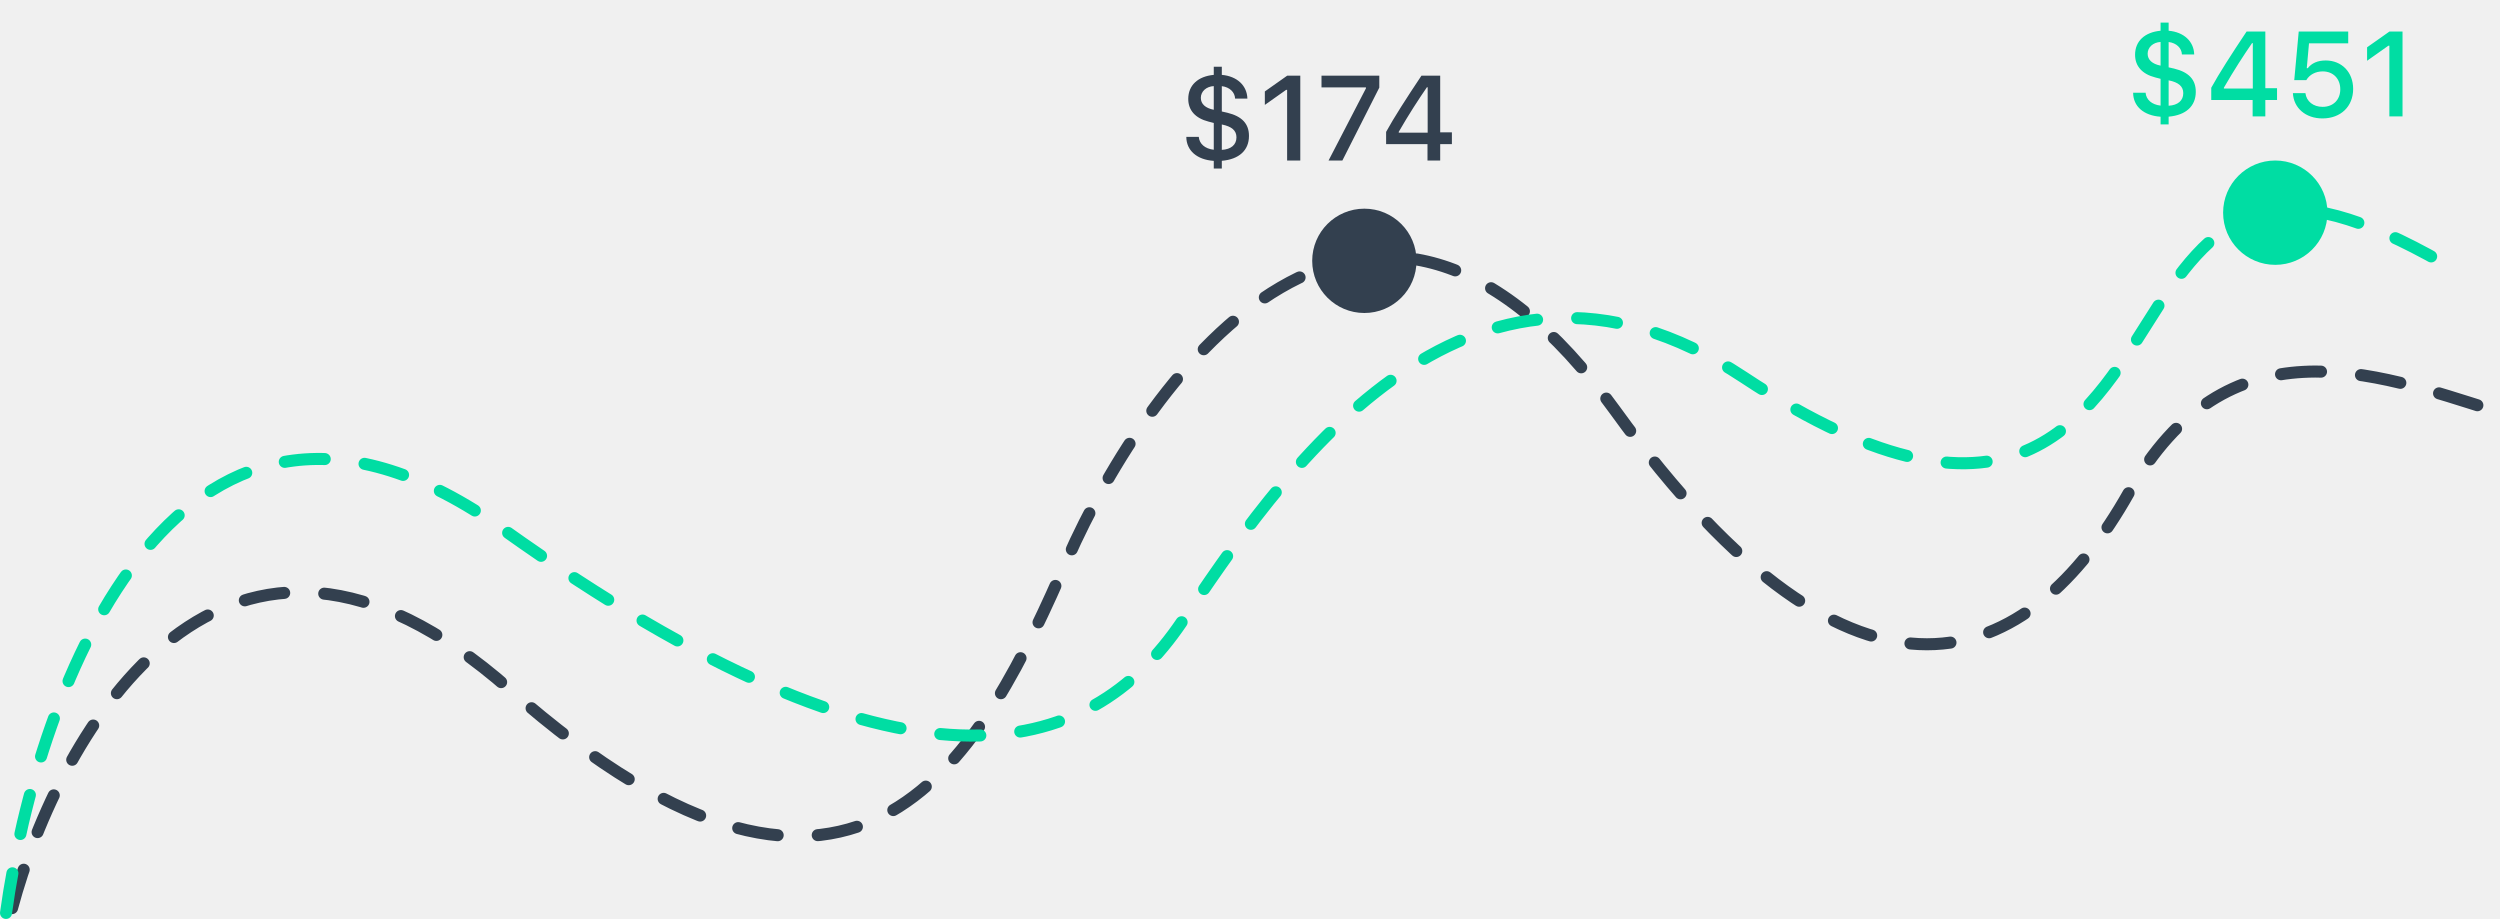
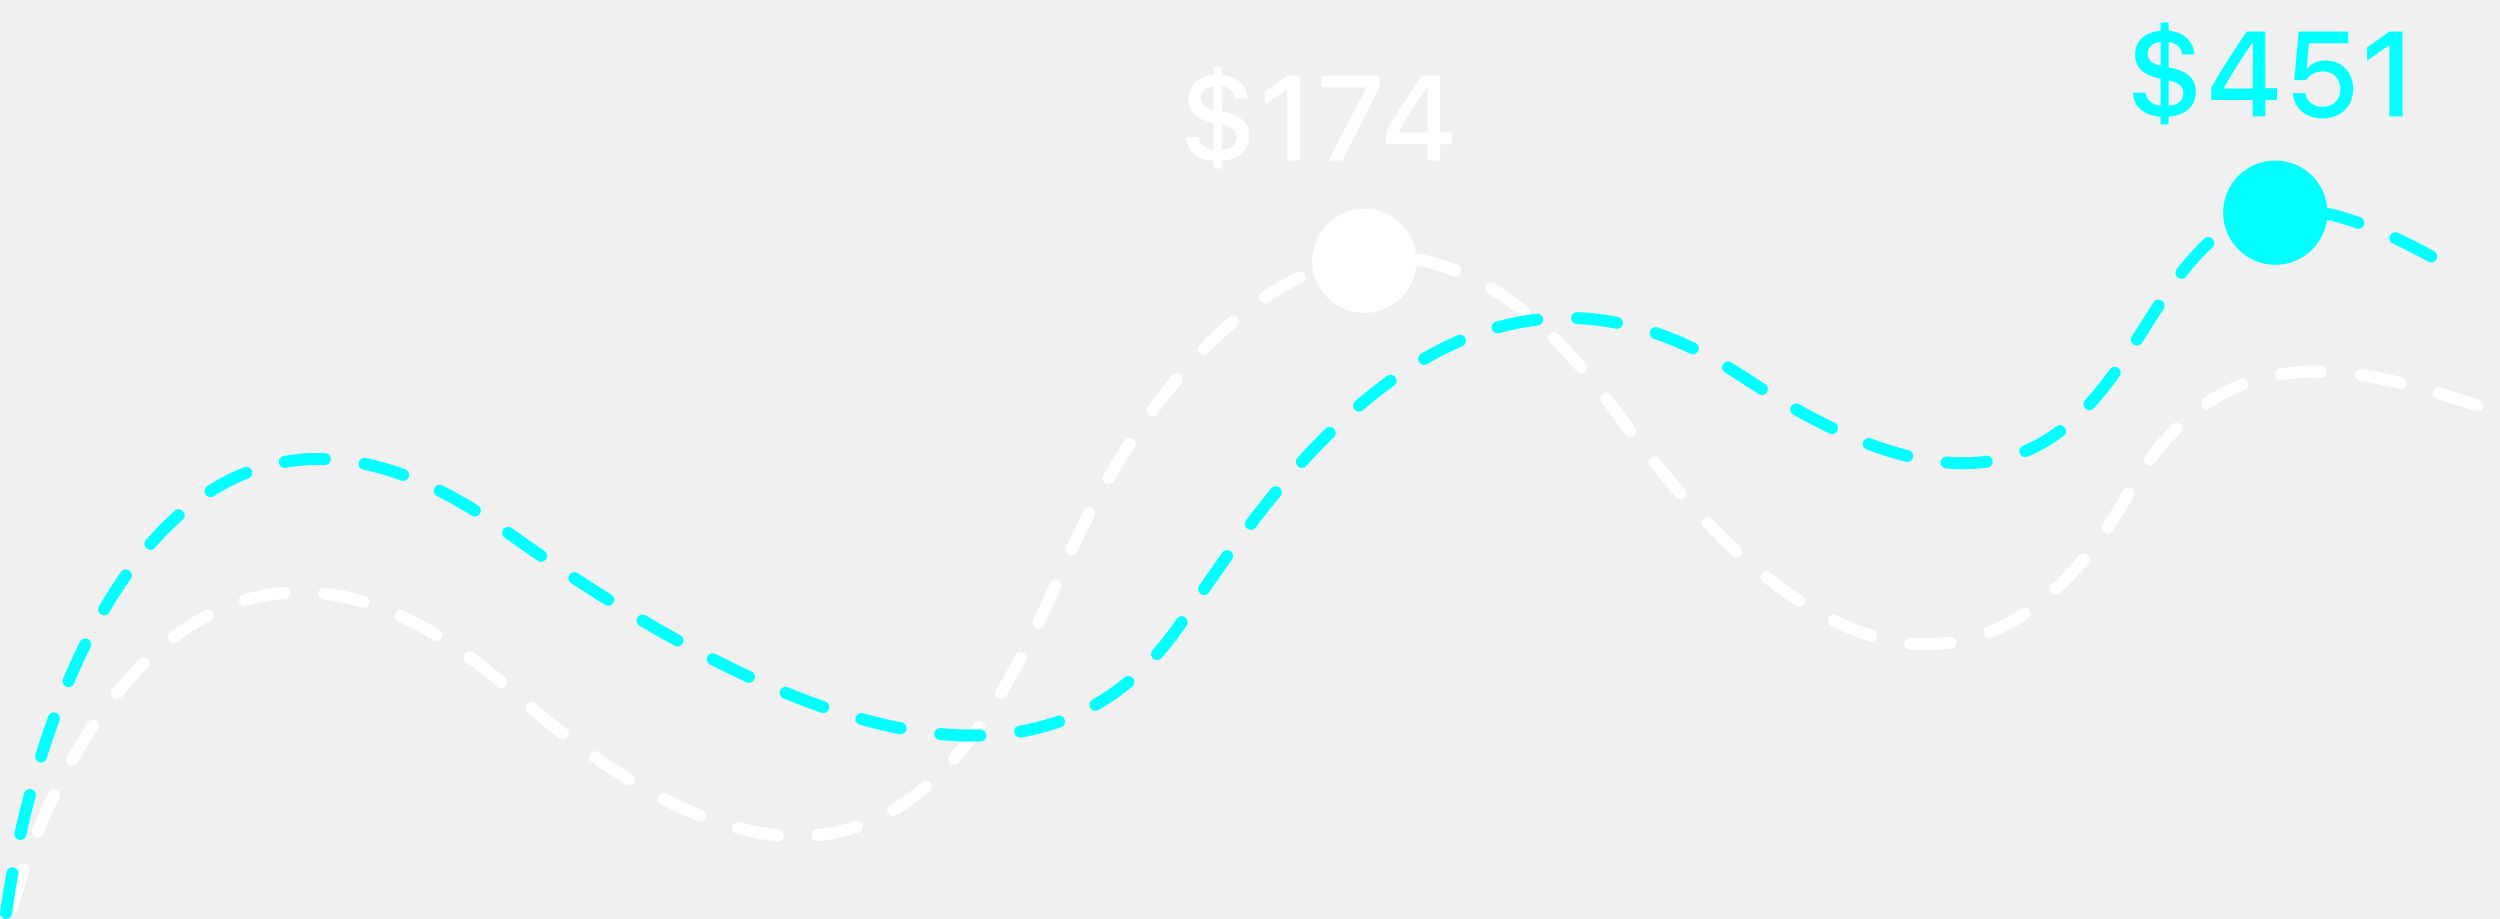
<svg xmlns="http://www.w3.org/2000/svg" width="623" height="229" viewBox="0 0 623 229" fill="none">
-   <path d="M3 226.303C14.833 182.137 56.2 109.403 127 171.803C215.5 249.803 245.5 185.803 266 139.303C286.5 92.803 341.5 17.803 402.5 102.303C463.5 186.803 506 166.303 530.5 122.803C555 79.303 591.5 92.803 621.5 102.303" stroke="#33404F" stroke-width="3" stroke-linecap="round" stroke-dasharray="10 10" />
-   <path d="M1.5 227.5C9.167 171.667 44.7 74.4 125.5 132C226.5 204 271.5 189 294.5 155C317.5 121 365 48 434.5 94C504 140 521.5 101.5 538 76C554.5 50.5 569.5 42 613 68" stroke="#00DDA3" stroke-width="3" stroke-linecap="round" stroke-dasharray="10 10" />
-   <circle cx="340" cy="65" r="13" fill="#33404F" />
-   <circle cx="567" cy="53" r="13" fill="#00DDA3" />
-   <path d="M304.477 41.992V40.073C308.769 39.707 311.244 37.466 311.244 33.877C311.244 30.845 309.516 28.984 305.839 28.091L304.477 27.783V21.47C306.41 21.704 307.729 22.964 307.787 24.575H310.849C310.761 21.309 308.271 18.994 304.477 18.657V16.636H302.47V18.657C298.515 19.023 296.112 21.265 296.112 24.648C296.112 27.505 297.899 29.468 301.166 30.303L302.47 30.64V37.319C300.287 37.07 298.881 35.855 298.734 34.111H295.629C295.644 37.51 298.28 39.81 302.47 40.088V41.992H304.477ZM308.124 34.214C308.124 36.074 306.791 37.217 304.477 37.349V31.02C306.967 31.519 308.124 32.529 308.124 34.214ZM299.247 24.385C299.247 22.788 300.595 21.558 302.47 21.455V27.358C300.36 26.934 299.247 25.894 299.247 24.385ZM320.751 40H324.032V18.862H320.766L315.199 22.788V26.143L320.502 22.393H320.751V40ZM331.078 40H334.521L343.72 21.836V18.862H329.32V21.777H340.395V22.012L331.078 40ZM355.731 40H358.896V35.913H361.811V32.983H358.896V18.862H354.223C350.458 24.502 347.309 29.409 345.419 32.866V35.913H355.731V40ZM348.568 32.852C351.059 28.53 353.49 24.78 355.585 21.748H355.775V33.057H348.568V32.852Z" fill="#33404F" />
-   <path d="M540.424 30.992V29.073C544.716 28.707 547.191 26.466 547.191 22.877C547.191 19.845 545.463 17.984 541.786 17.091L540.424 16.783V10.47C542.357 10.704 543.676 11.964 543.734 13.575H546.796C546.708 10.309 544.218 7.994 540.424 7.657V5.636H538.417V7.657C534.462 8.023 532.06 10.265 532.06 13.648C532.06 16.505 533.847 18.468 537.113 19.303L538.417 19.64V26.319C536.234 26.07 534.828 24.855 534.682 23.111H531.576C531.591 26.51 534.228 28.81 538.417 29.088V30.992H540.424ZM544.071 23.214C544.071 25.074 542.738 26.217 540.424 26.349V20.02C542.914 20.519 544.071 21.529 544.071 23.214ZM535.194 13.385C535.194 11.788 536.542 10.558 538.417 10.455V16.358C536.308 15.934 535.194 14.894 535.194 13.385ZM561.356 29H564.521V24.913H567.436V21.983H564.521V7.862H559.848C556.083 13.502 552.934 18.409 551.044 21.866V24.913H561.356V29ZM554.193 21.852C556.684 17.53 559.115 13.78 561.21 10.748H561.4V22.057H554.193V21.852ZM578.759 29.513C583.314 29.513 586.405 26.539 586.405 22.159C586.405 17.999 583.578 15.069 579.564 15.069C577.558 15.069 576.063 15.743 575.097 16.988H574.848L575.404 10.792H585.175V7.862H572.841L571.728 19.962H574.73C575.551 18.6 577.016 17.794 578.832 17.794C581.41 17.794 583.197 19.596 583.197 22.247C583.197 24.884 581.425 26.627 578.788 26.627C576.474 26.627 574.76 25.265 574.511 23.214H571.391C571.581 26.92 574.555 29.513 578.759 29.513ZM595.429 29H598.71V7.862H595.443L589.877 11.788V15.143L595.18 11.393H595.429V29Z" fill="#00DDA3" />
+   <path d="M3 226.303C14.833 182.137 56.2 109.403 127 171.803C215.5 249.803 245.5 185.803 266 139.303C286.5 92.803 341.5 17.803 402.5 102.303C463.5 186.803 506 166.303 530.5 122.803C555 79.303 591.5 92.803 621.5 102.303" stroke="#FFFFFF" stroke-width="3" stroke-linecap="round" stroke-dasharray="10 10" />
+   <path d="M1.5 227.5C9.167 171.667 44.7 74.4 125.5 132C226.5 204 271.5 189 294.5 155C317.5 121 365 48 434.5 94C504 140 521.5 101.5 538 76C554.5 50.5 569.5 42 613 68" stroke="#00FFFF" stroke-width="3" stroke-linecap="round" stroke-dasharray="10 10" />
+   <circle cx="340" cy="65" r="13" fill="#FFFFFF" />
+   <circle cx="567" cy="53" r="13" fill="#00FFFF" />
+   <path d="M304.477 41.992V40.073C308.769 39.707 311.244 37.466 311.244 33.877C311.244 30.845 309.516 28.984 305.839 28.091L304.477 27.783V21.47C306.41 21.704 307.729 22.964 307.787 24.575H310.849C310.761 21.309 308.271 18.994 304.477 18.657V16.636H302.47V18.657C298.515 19.023 296.112 21.265 296.112 24.648C296.112 27.505 297.899 29.468 301.166 30.303L302.47 30.64V37.319C300.287 37.07 298.881 35.855 298.734 34.111H295.629C295.644 37.51 298.28 39.81 302.47 40.088V41.992H304.477ZM308.124 34.214C308.124 36.074 306.791 37.217 304.477 37.349V31.02C306.967 31.519 308.124 32.529 308.124 34.214ZM299.247 24.385C299.247 22.788 300.595 21.558 302.47 21.455V27.358C300.36 26.934 299.247 25.894 299.247 24.385ZM320.751 40H324.032V18.862H320.766L315.199 22.788V26.143L320.502 22.393H320.751V40ZM331.078 40H334.521L343.72 21.836V18.862H329.32V21.777H340.395V22.012L331.078 40ZM355.731 40H358.896V35.913H361.811V32.983H358.896V18.862H354.223C350.458 24.502 347.309 29.409 345.419 32.866V35.913H355.731V40ZM348.568 32.852C351.059 28.53 353.49 24.78 355.585 21.748H355.775V33.057H348.568V32.852Z" fill="#FFFFFF" />
+   <path d="M540.424 30.992V29.073C544.716 28.707 547.191 26.466 547.191 22.877C547.191 19.845 545.463 17.984 541.786 17.091L540.424 16.783V10.47C542.357 10.704 543.676 11.964 543.734 13.575H546.796C546.708 10.309 544.218 7.994 540.424 7.657V5.636H538.417V7.657C534.462 8.023 532.06 10.265 532.06 13.648C532.06 16.505 533.847 18.468 537.113 19.303L538.417 19.64V26.319C536.234 26.07 534.828 24.855 534.682 23.111H531.576C531.591 26.51 534.228 28.81 538.417 29.088V30.992H540.424ZM544.071 23.214C544.071 25.074 542.738 26.217 540.424 26.349V20.02C542.914 20.519 544.071 21.529 544.071 23.214ZM535.194 13.385C535.194 11.788 536.542 10.558 538.417 10.455V16.358C536.308 15.934 535.194 14.894 535.194 13.385ZM561.356 29H564.521V24.913H567.436V21.983H564.521V7.862H559.848C556.083 13.502 552.934 18.409 551.044 21.866V24.913H561.356V29ZM554.193 21.852C556.684 17.53 559.115 13.78 561.21 10.748H561.4V22.057H554.193V21.852ZM578.759 29.513C583.314 29.513 586.405 26.539 586.405 22.159C586.405 17.999 583.578 15.069 579.564 15.069C577.558 15.069 576.063 15.743 575.097 16.988H574.848L575.404 10.792H585.175V7.862H572.841L571.728 19.962H574.73C575.551 18.6 577.016 17.794 578.832 17.794C581.41 17.794 583.197 19.596 583.197 22.247C583.197 24.884 581.425 26.627 578.788 26.627C576.474 26.627 574.76 25.265 574.511 23.214H571.391C571.581 26.92 574.555 29.513 578.759 29.513ZM595.429 29H598.71V7.862H595.443L589.877 11.788V15.143L595.18 11.393H595.429V29Z" fill="#00FFFF" />
</svg>
